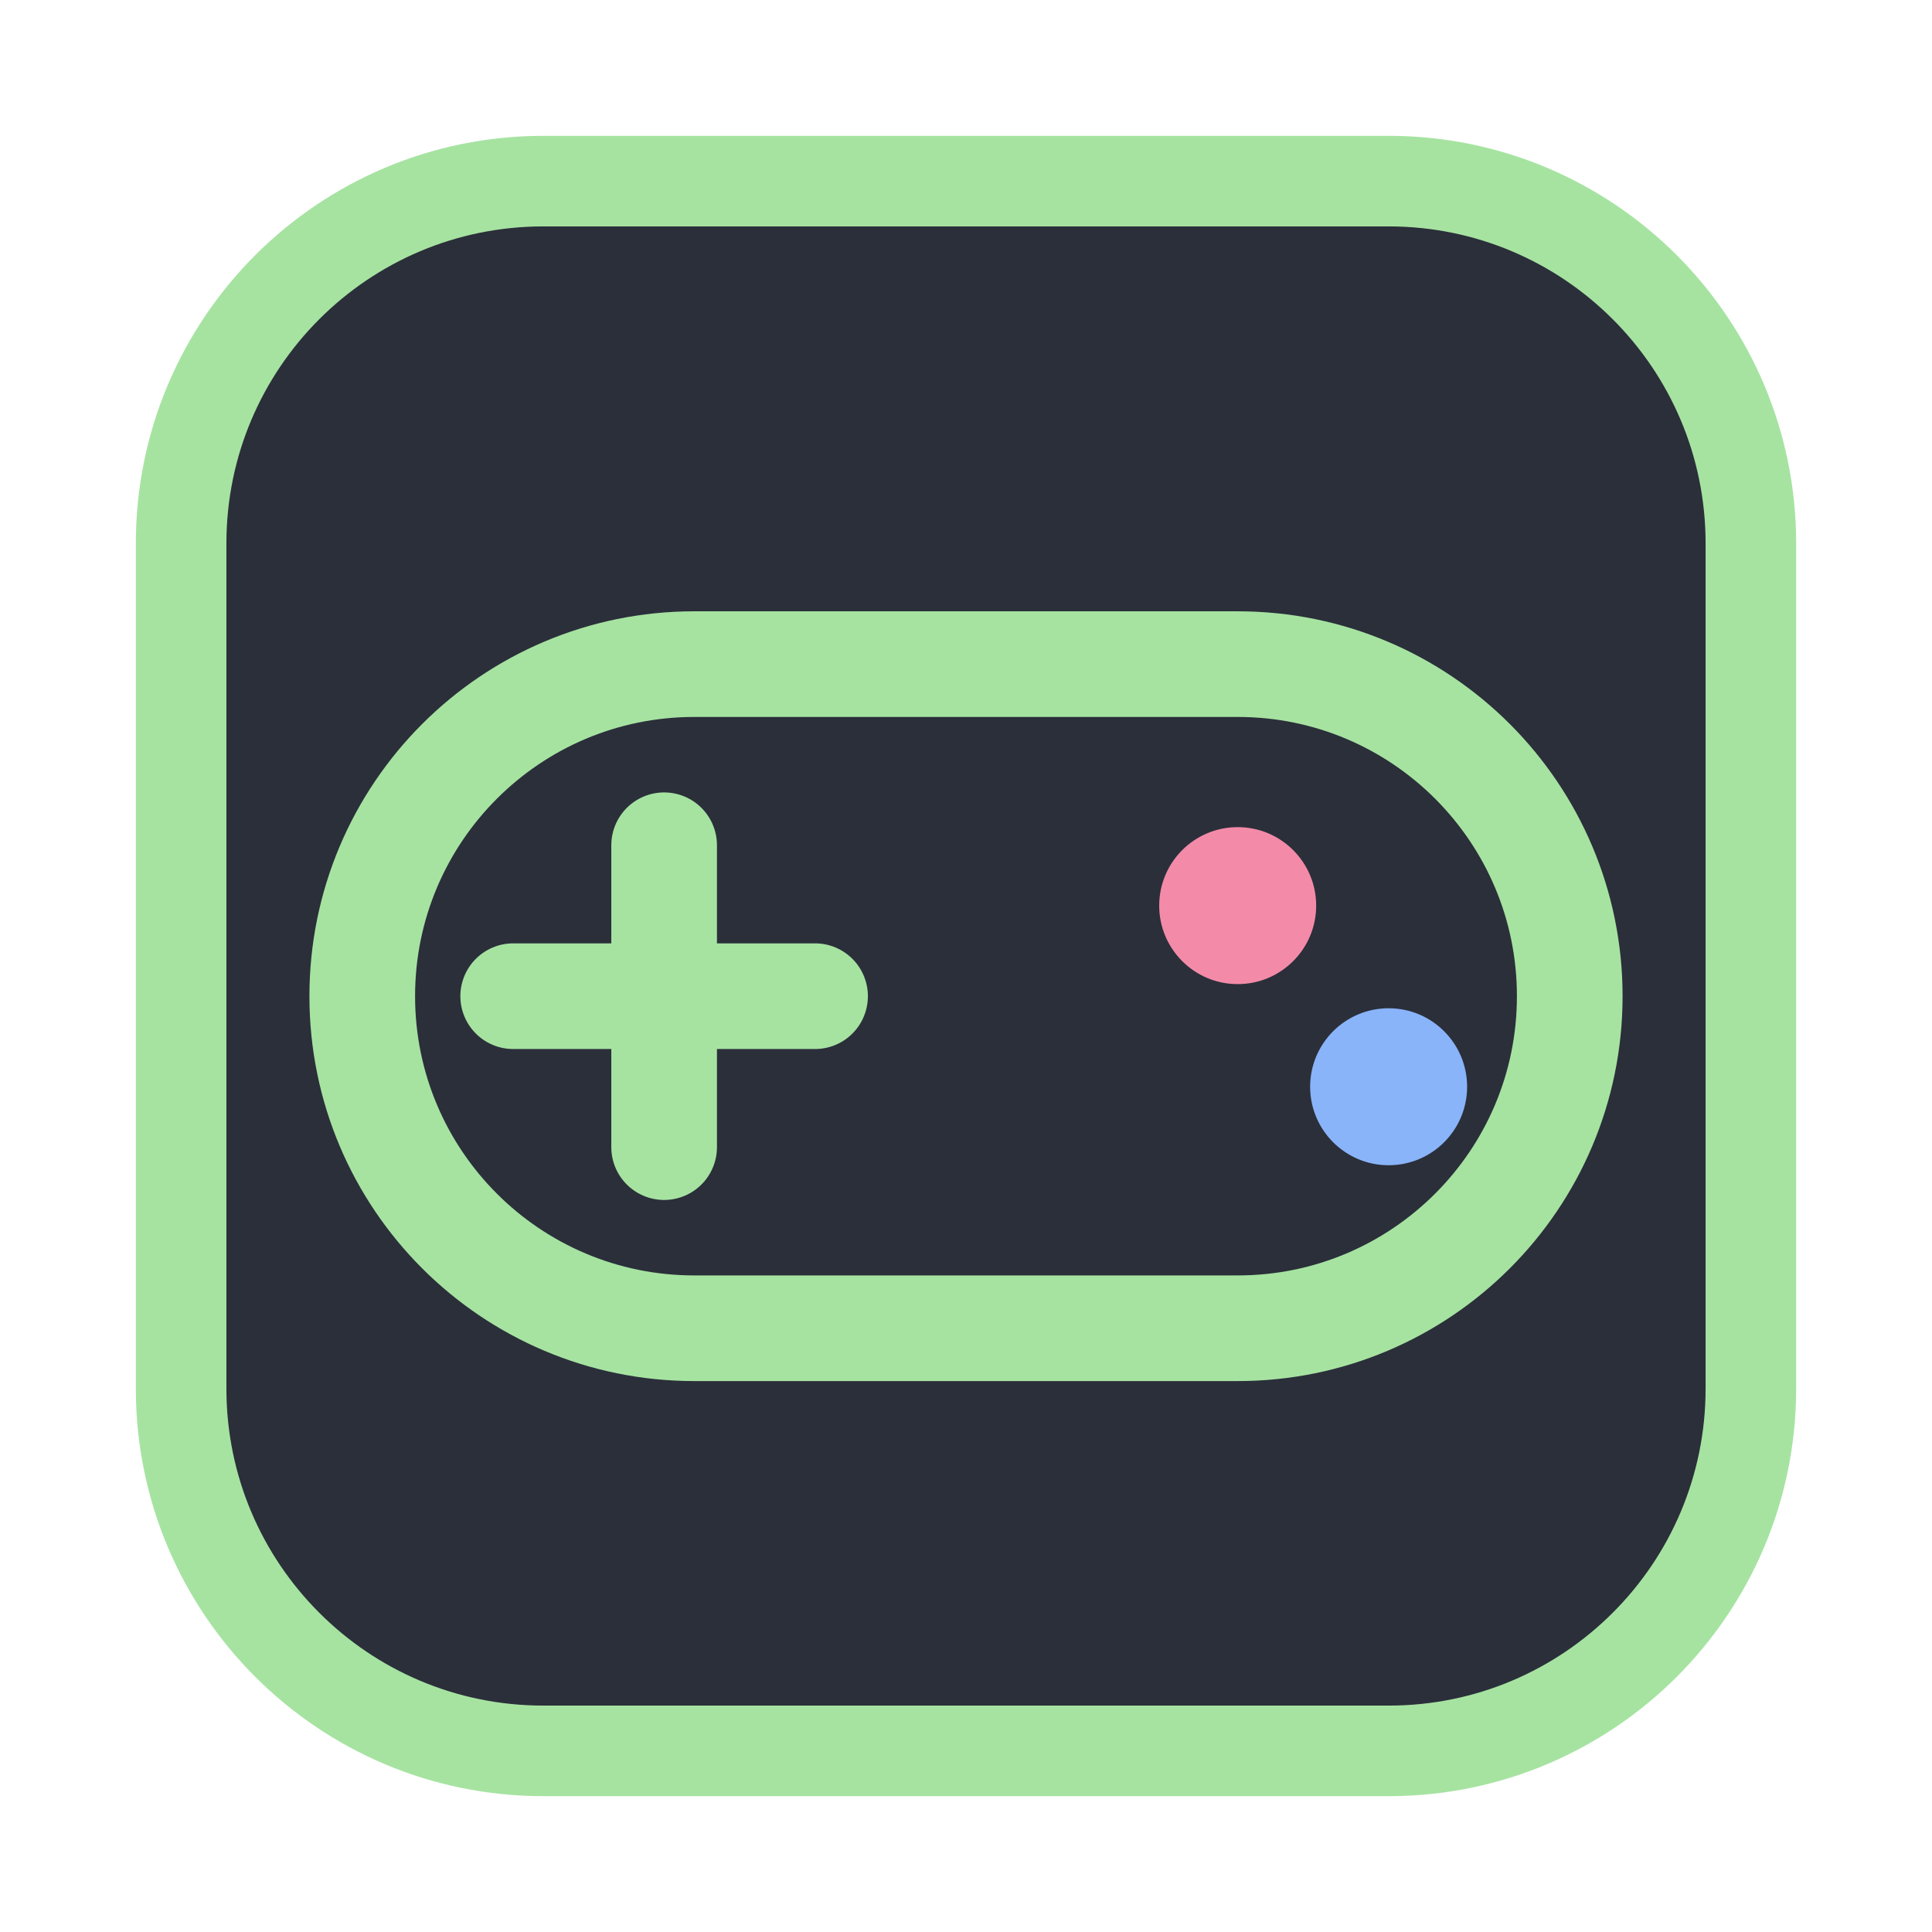
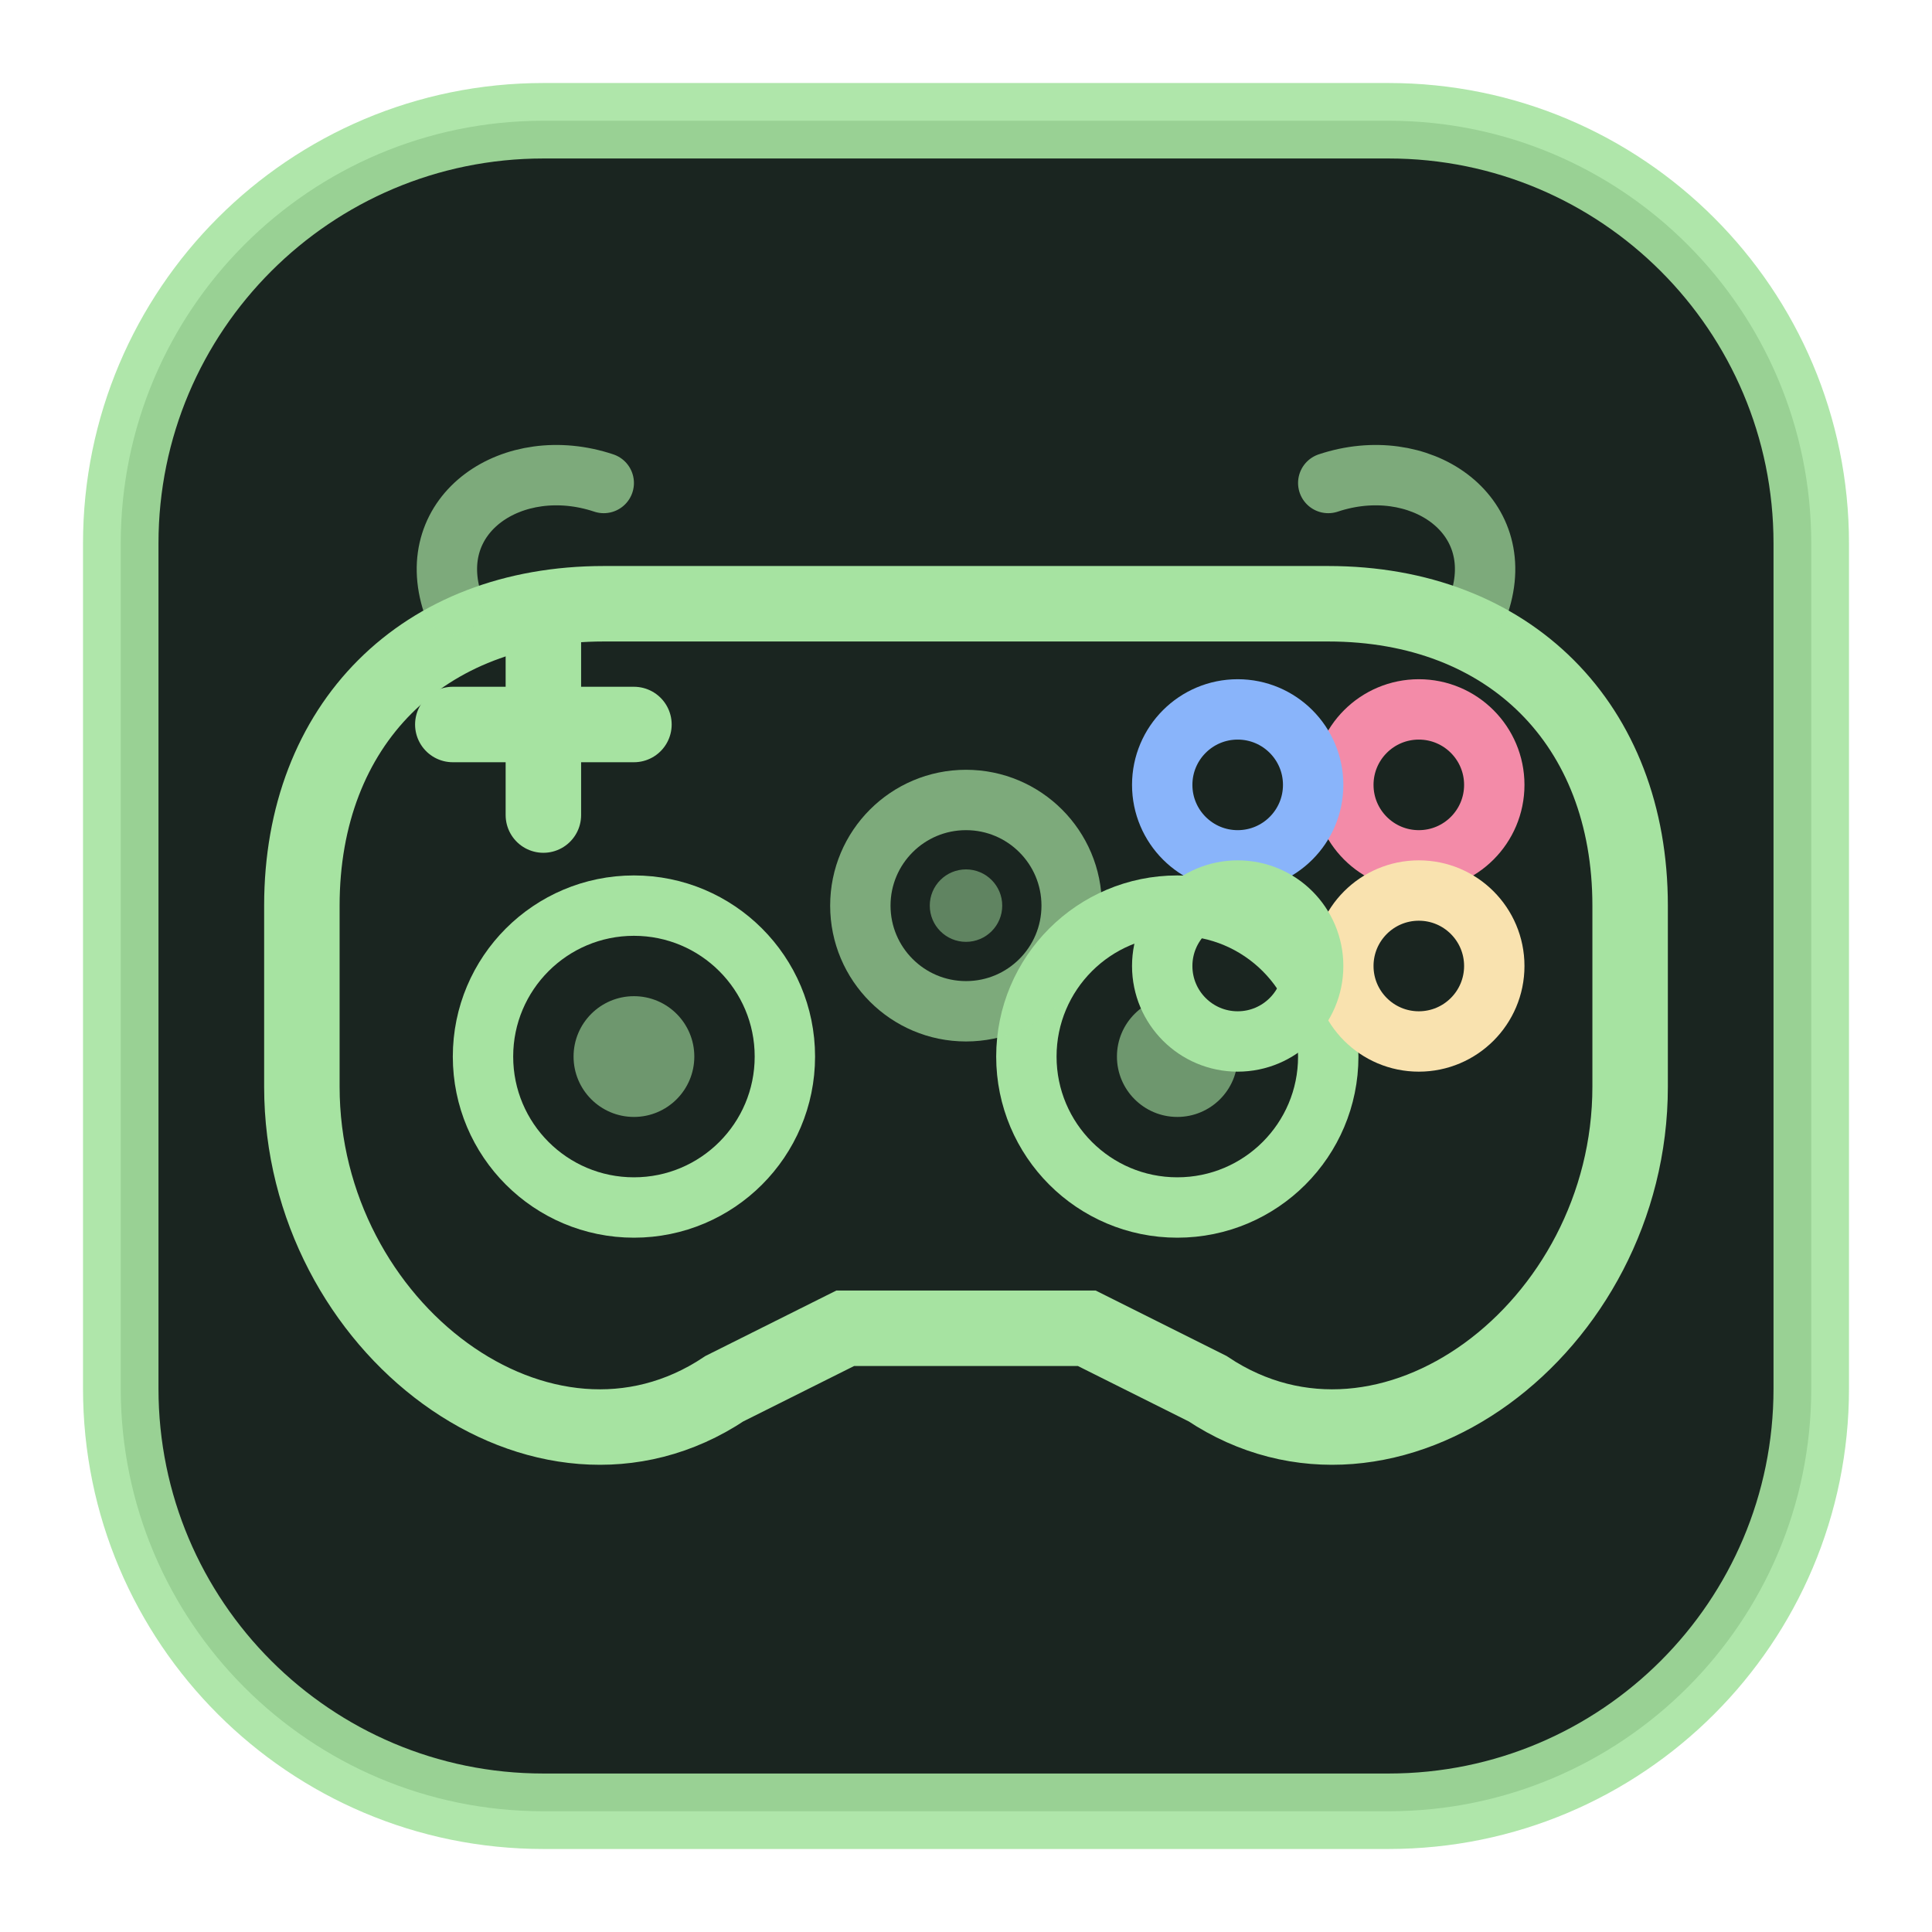
<svg xmlns="http://www.w3.org/2000/svg" viewBox="0 0 64 64">
-   <rect x="6" y="6" width="52" height="52" rx="12" fill="#2b2f3a" />
-   <rect x="6" y="6" width="52" height="52" rx="12" fill="none" stroke="#a6e3a1" stroke-width="3" />
-   <rect x="12" y="22" width="40" height="22" rx="11" fill="none" stroke="#a6e3a1" stroke-width="3.5" />
-   <path d="M22 28 V38 M17 33 H27" stroke="#a6e3a1" stroke-width="3.5" stroke-linecap="round" />
-   <circle cx="41" cy="30" r="2.6" fill="#f38ba8" />
-   <circle cx="46" cy="36" r="2.6" fill="#89b4fa" />
+   <rect x="4" y="4" width="56" height="56" rx="14" fill="#1a2520" />
+   <rect x="4" y="4" width="56" height="56" rx="14" fill="none" stroke="#a6e3a1" stroke-width="2.5" opacity="0.9" />
+   <path d="M10 30 C10 24 14 20 20 20 L44 20 C50 20 54 24 54 30 L54 36 C54 44 46 50 40 46 L36 44 L28 44 L24 46 C18 50 10 44 10 36 Z" fill="none" stroke="#a6e3a1" stroke-width="2.5" />
+   <circle cx="21" cy="35" r="5" fill="none" stroke="#a6e3a1" stroke-width="2" />
+   <circle cx="21" cy="35" r="2" fill="#a6e3a1" opacity="0.6" />
+   <circle cx="39" cy="35" r="5" fill="none" stroke="#a6e3a1" stroke-width="2" />
+   <circle cx="39" cy="35" r="2" fill="#a6e3a1" opacity="0.6" />
+   <path d="M18 27 V21 M15 24 H21" stroke="#a6e3a1" stroke-width="2.5" stroke-linecap="round" />
+   <circle cx="47" cy="26" r="2.5" fill="none" stroke="#f38ba8" stroke-width="2" />
+   <circle cx="47" cy="32" r="2.5" fill="none" stroke="#f9e2af" stroke-width="2" />
+   <circle cx="41" cy="26" r="2.5" fill="none" stroke="#89b4fa" stroke-width="2" />
+   <circle cx="41" cy="32" r="2.5" fill="none" stroke="#a6e3a1" stroke-width="2" />
+   <path d="M15 20 C14 17 17 15 20 16" fill="none" stroke="#a6e3a1" stroke-width="2" stroke-linecap="round" opacity="0.7" />
+   <path d="M49 20 C50 17 47 15 44 16" fill="none" stroke="#a6e3a1" stroke-width="2" stroke-linecap="round" opacity="0.7" />
+   <circle cx="32" cy="30" r="3.5" fill="none" stroke="#a6e3a1" stroke-width="2" opacity="0.7" />
+   <circle cx="32" cy="30" r="1.2" fill="#a6e3a1" opacity="0.5" />
</svg>
